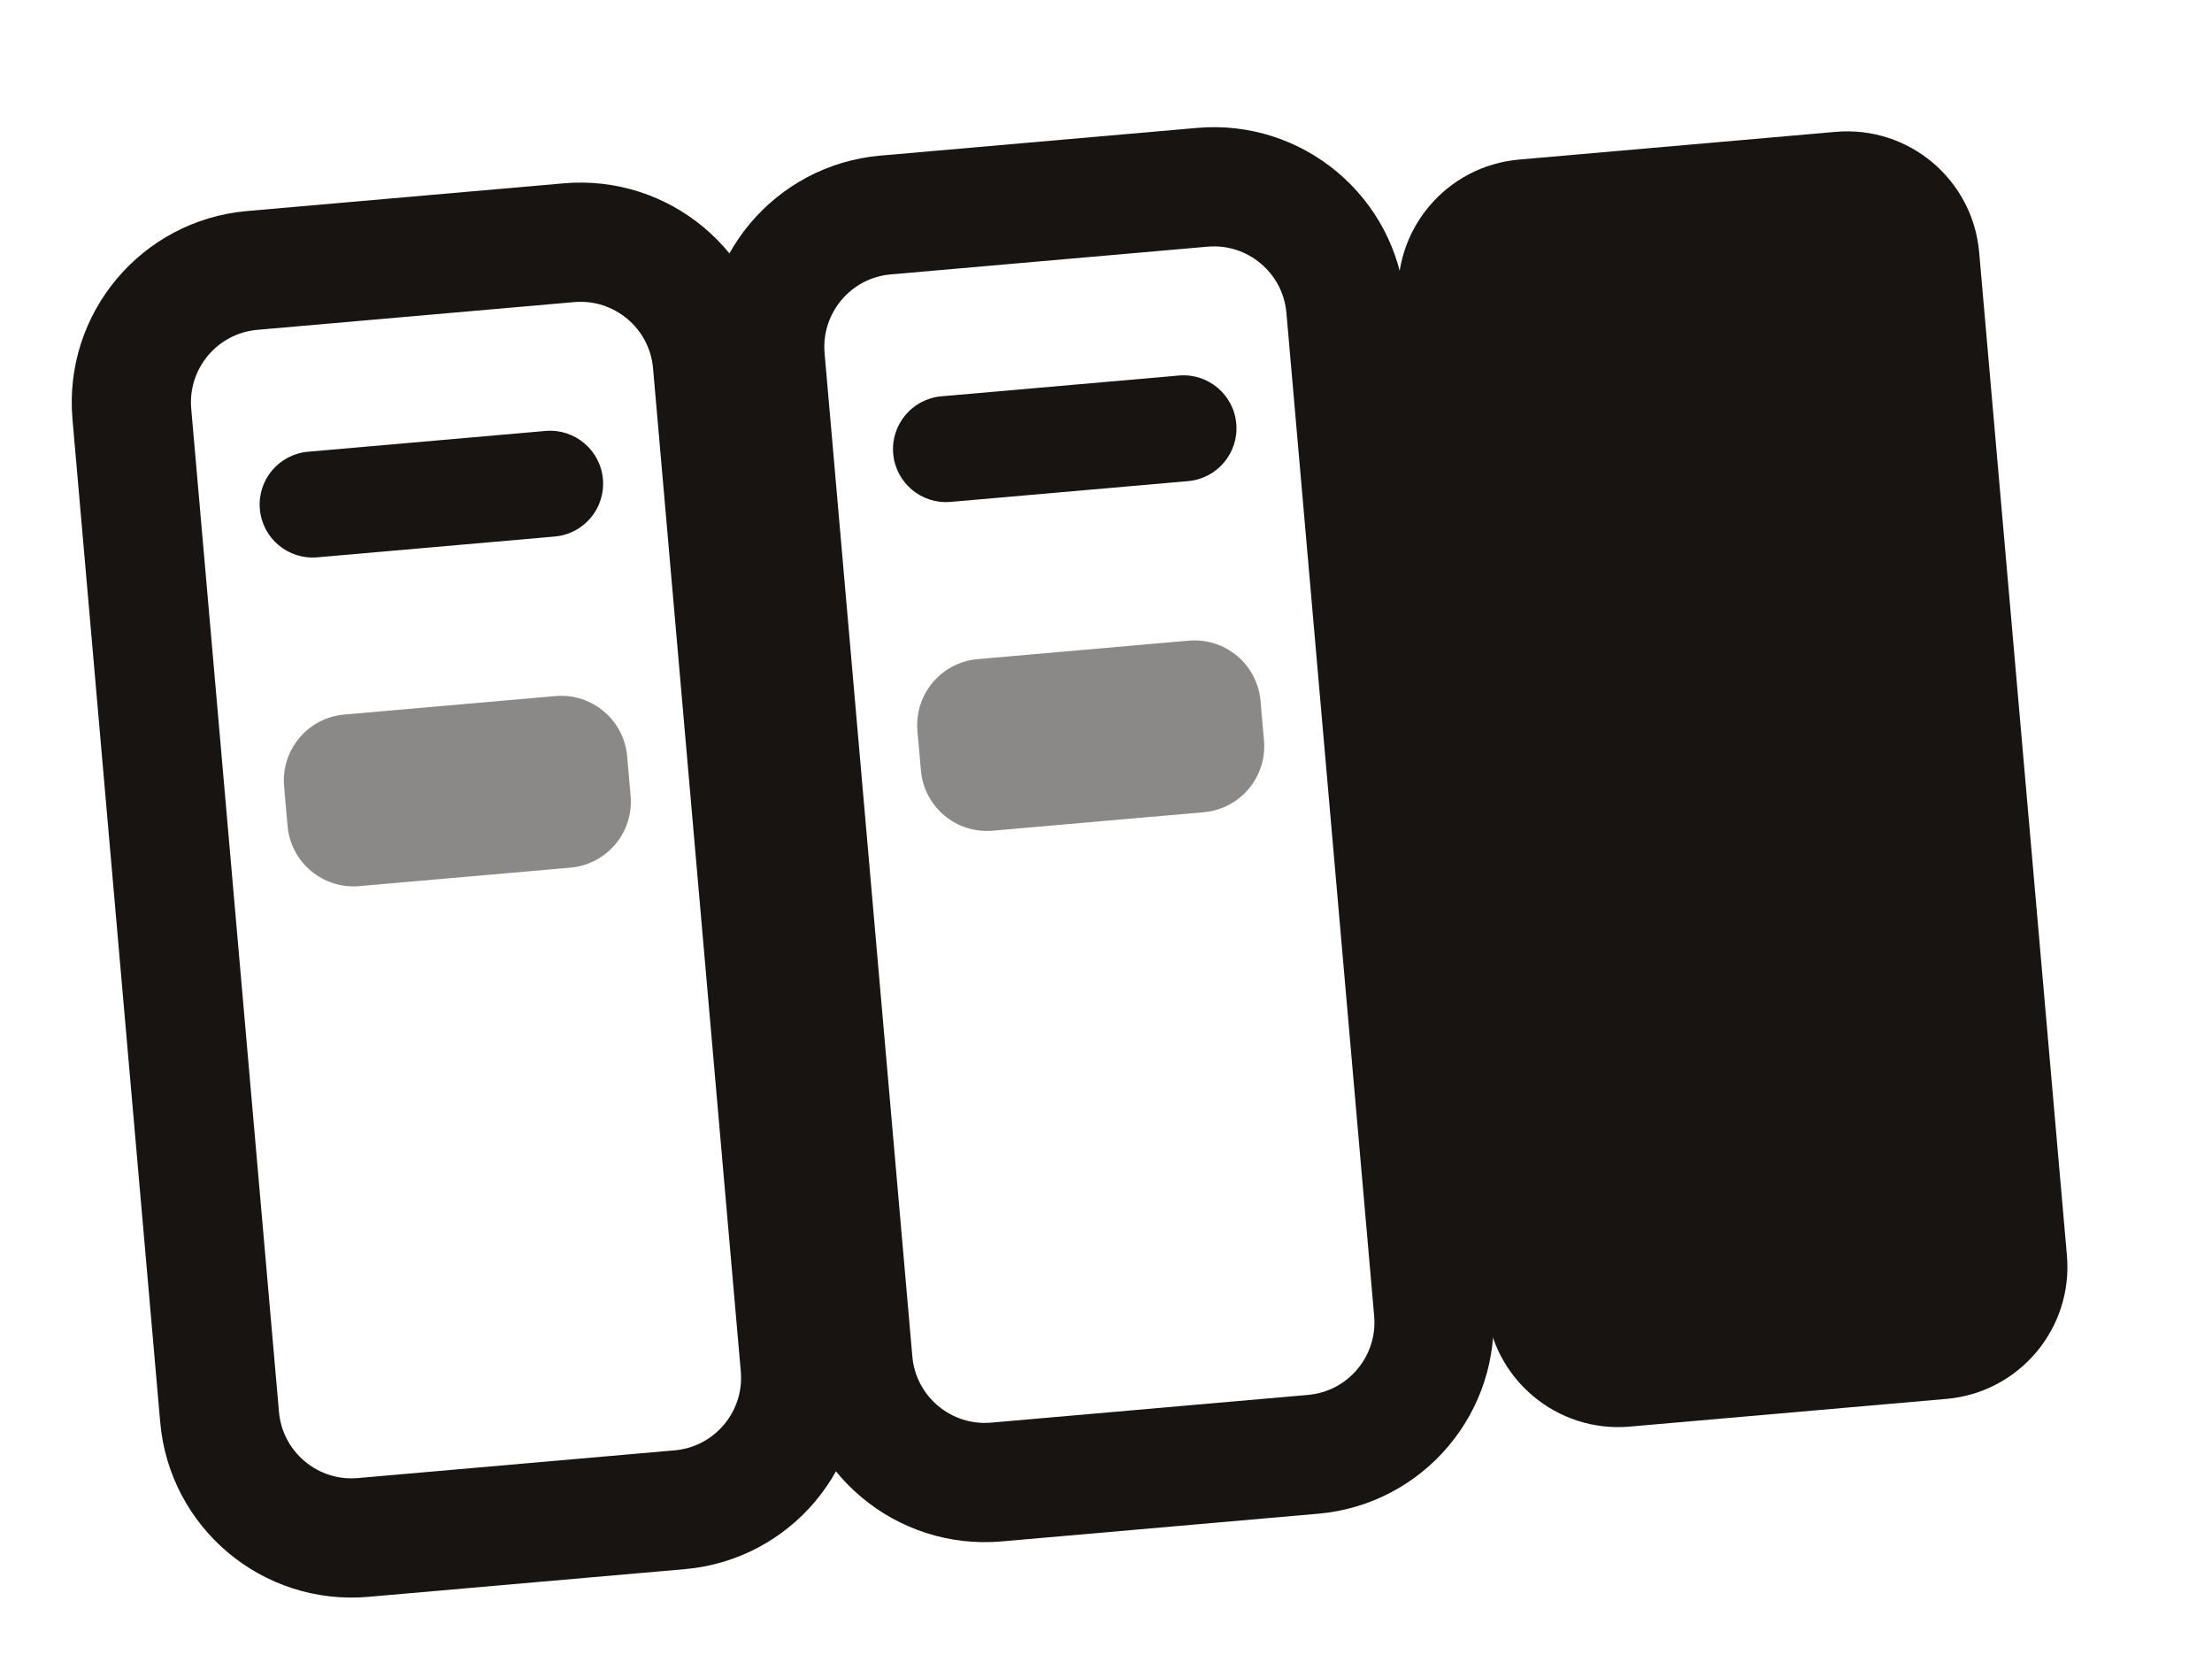
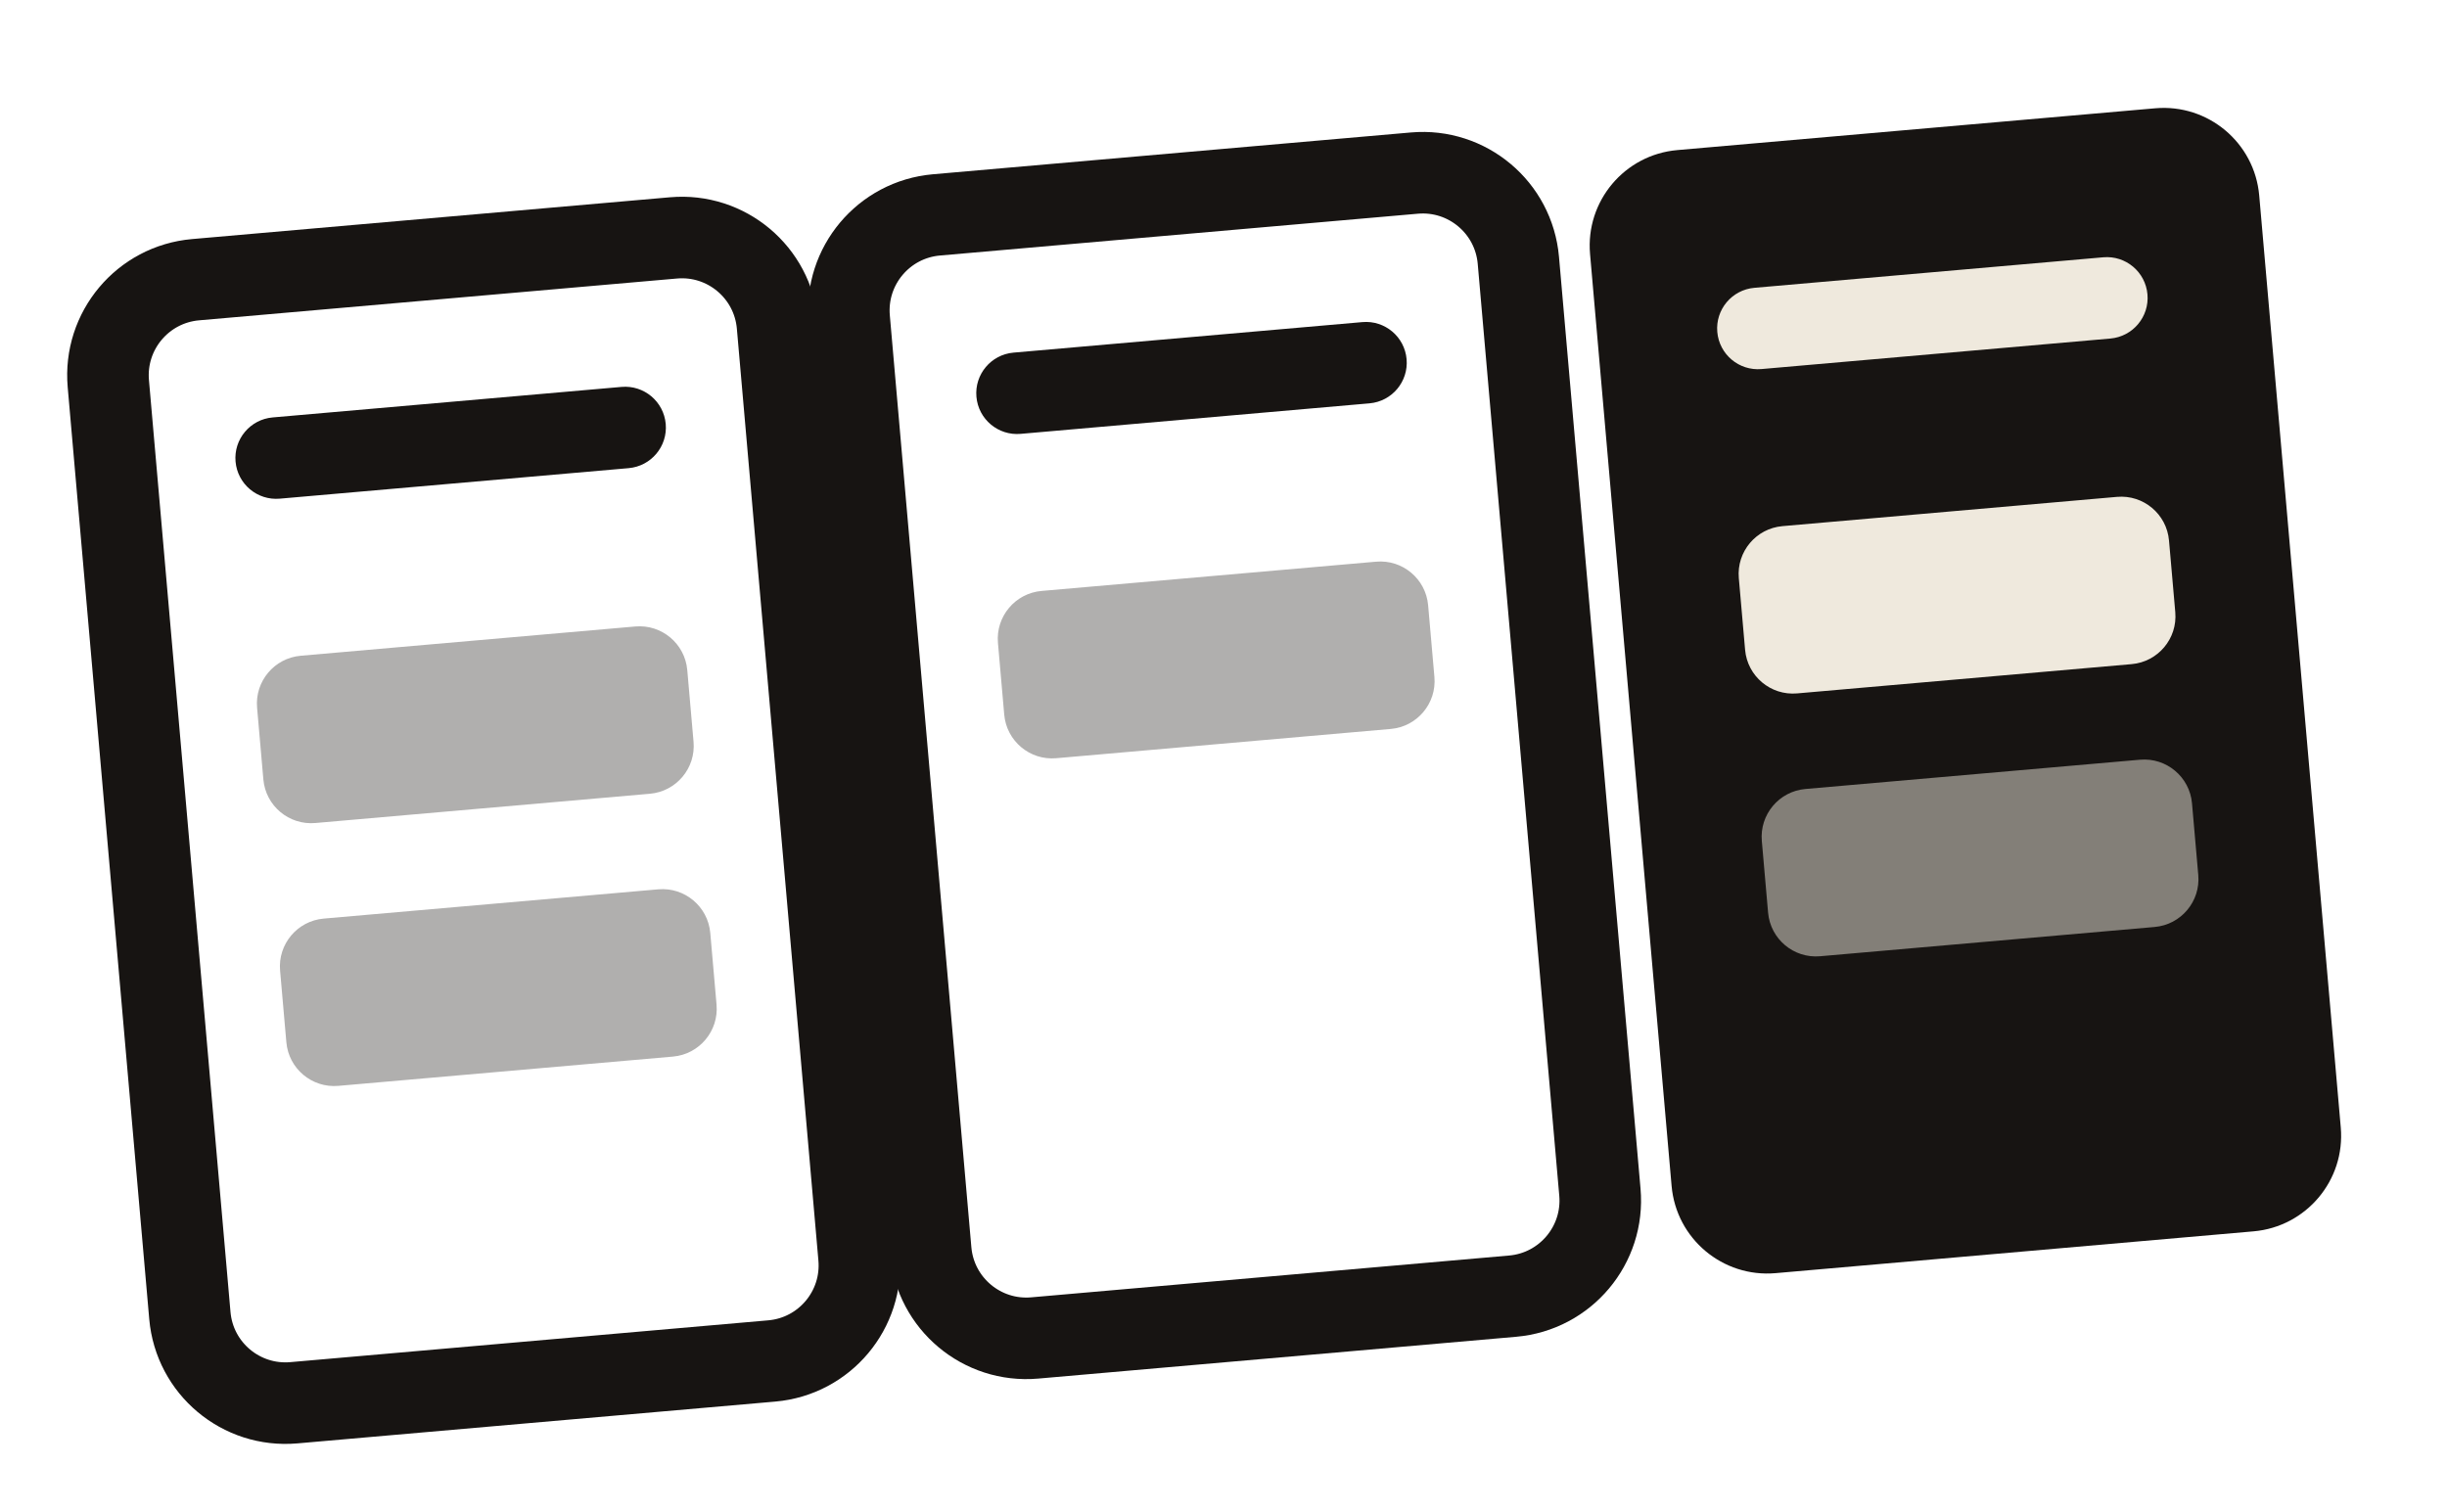
- <svg xmlns="http://www.w3.org/2000/svg" viewBox="17 37 167 126">
+ <svg xmlns="http://www.w3.org/2000/svg" viewBox="49 69 102 63">
  <g transform="rotate(-5 100 100)">
-     <rect x="30" y="52" width="44" height="96" rx="10" fill="none" stroke="#171412" stroke-width="9" />
-     <rect x="78" y="52" width="44" height="96" rx="10" fill="none" stroke="#171412" stroke-width="9" />
-     <rect x="126" y="52" width="44" height="96" rx="10" fill="#171412" />
-     <rect x="39" y="66" width="26" height="8" rx="4" fill="#171412" />
-     <rect x="87" y="66" width="26" height="8" rx="4" fill="#171412" />
-     <rect x="39" y="86" width="26" height="13" rx="5" fill="#171412" opacity=".5" />
-     <rect x="87" y="86" width="26" height="13" rx="5" fill="#171412" opacity=".5" />
+     <rect x="55" y="77" width="28" height="47" rx="4" fill="none" stroke="#171412" stroke-width="3.4" />
+     <rect x="86" y="77" width="28" height="47" rx="4" fill="none" stroke="#171412" stroke-width="3.4" />
+     <rect x="117" y="77" width="28" height="47" rx="4" fill="#171412" />
+     <rect x="60" y="83" width="18" height="3.4" rx="1.7" fill="#171412" />
+     <rect x="91" y="83" width="18" height="3.4" rx="1.7" fill="#171412" />
+     <rect x="122" y="83" width="18" height="3.4" rx="1.7" fill="#efe9dd" />
+     <rect x="60" y="93" width="18" height="7" rx="2" fill="#171412" opacity=".34" />
+     <rect x="60" y="104" width="18" height="7" rx="2" fill="#171412" opacity=".34" />
+     <rect x="91" y="93" width="18" height="7" rx="2" fill="#171412" opacity=".34" />
+     <rect x="122" y="93" width="18" height="7" rx="2" fill="#efe9dd" />
+     <rect x="122" y="104" width="18" height="7" rx="2" fill="#efe9dd" opacity=".5" />
  </g>
</svg>
